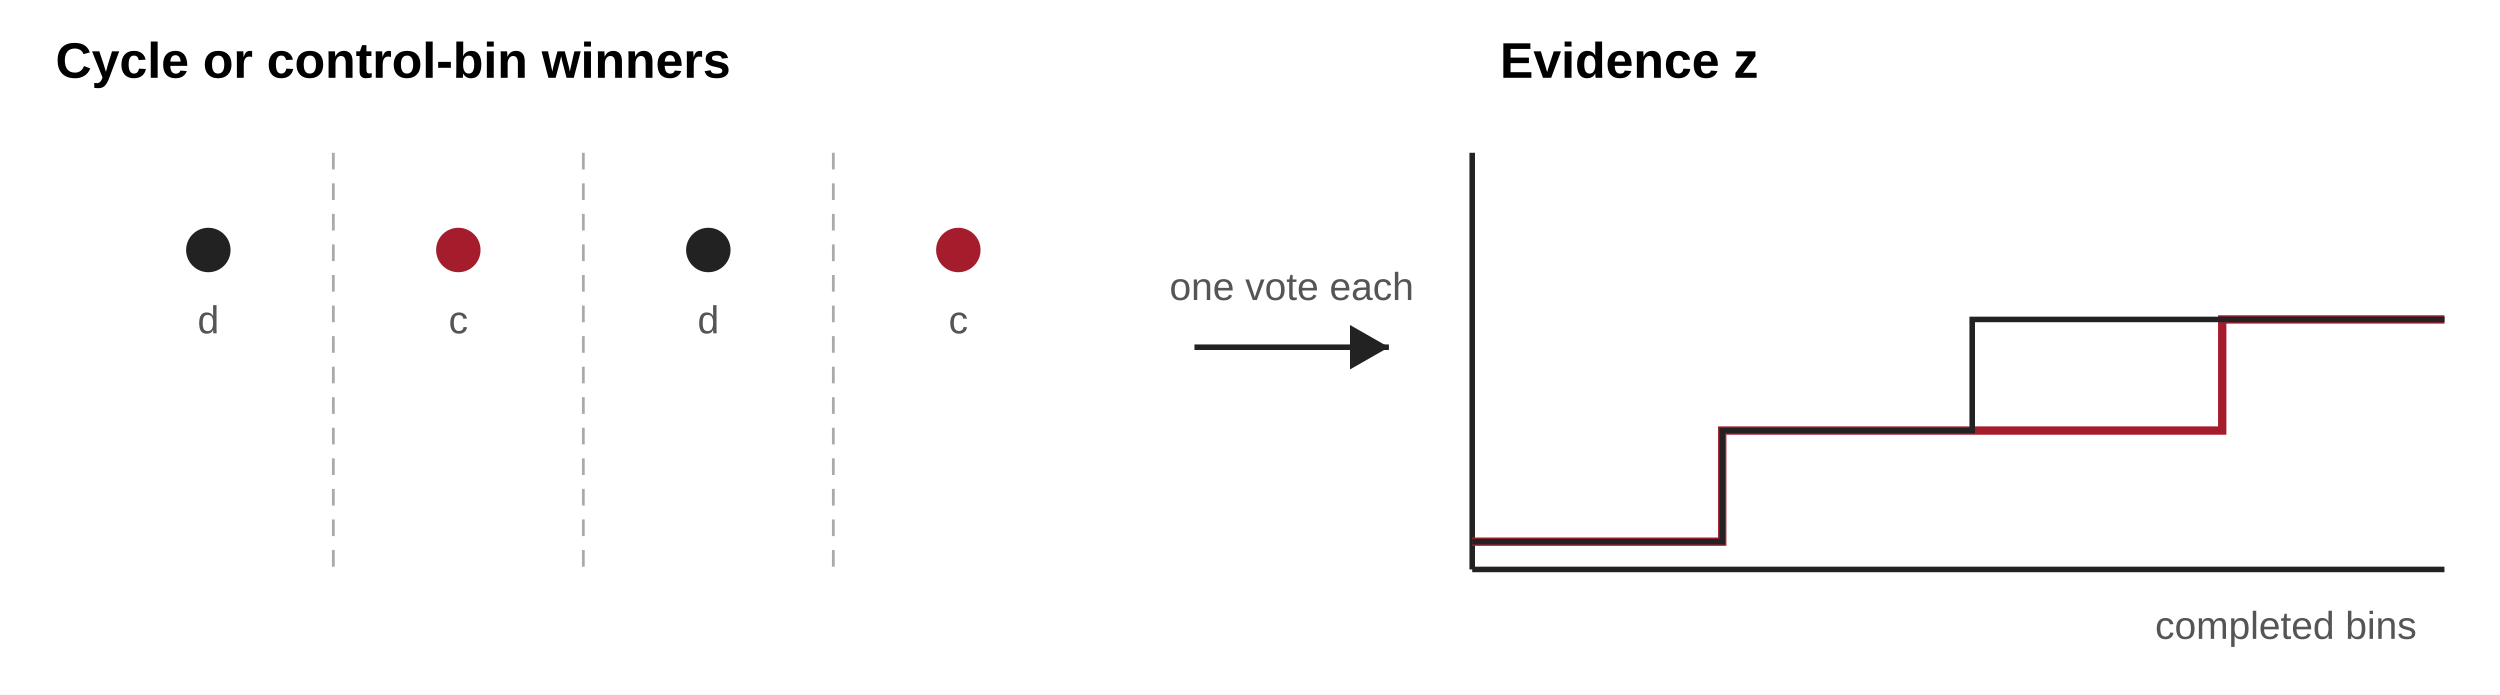
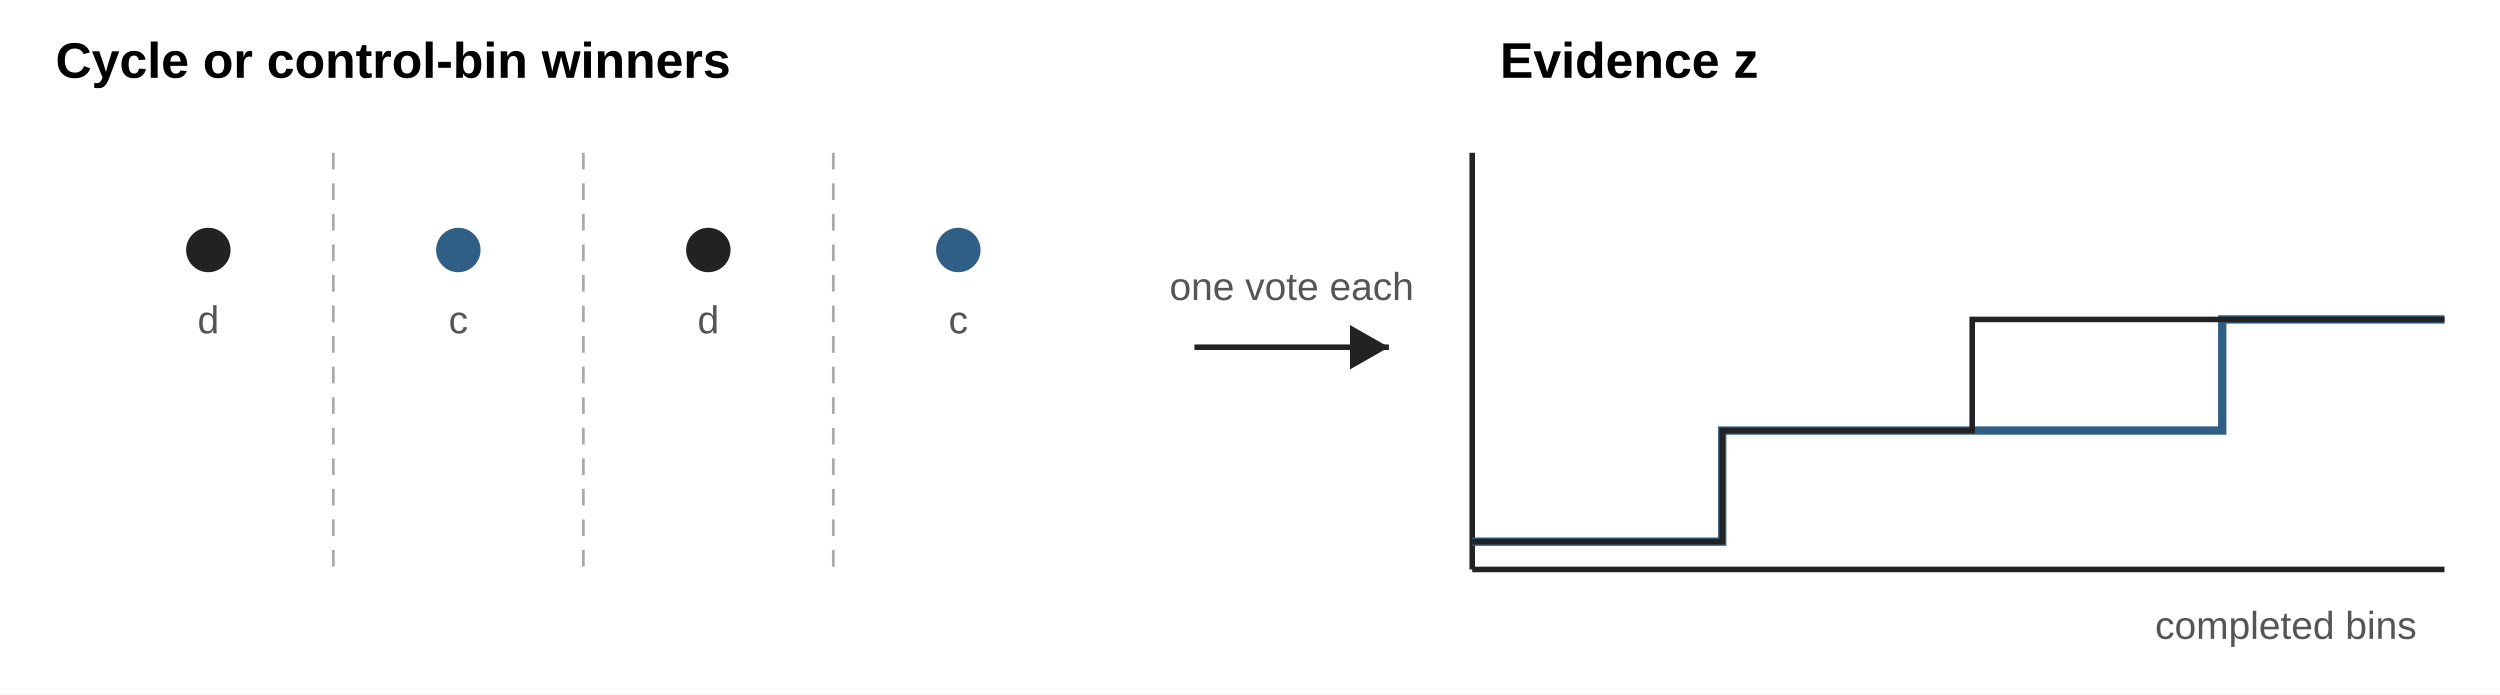
<svg xmlns="http://www.w3.org/2000/svg" width="900" height="250" viewBox="0 0 900 250">
-   <style>.a{stroke:#222;stroke-width:2;fill:none}.r{stroke:#a51d2d;stroke-width:3;fill:none}.b{stroke:#aaa;stroke-dasharray:6 5}.h{font:600 18px Arial}.t{font:14px Arial;fill:#555}</style>
+   <style>.a{stroke:#222;stroke-width:2;fill:none}.r{stroke:#2f5f85;stroke-width:3;fill:none}.b{stroke:#aaa;stroke-dasharray:6 5}.h{font:600 18px Arial}.t{font:14px Arial;fill:#555}</style>
  <rect width="900" height="250" fill="white" />
  <text x="20" y="28" class="h">Cycle or control-bin winners</text>
  <path d="M120 55V205M210 55V205M300 55V205" class="b" />
  <circle cx="75" cy="90" r="8" fill="#222" />
-   <circle cx="165" cy="90" r="8" fill="#a51d2d" />
+   <circle cx="165" cy="90" r="8" fill="#2f5f85" />
  <circle cx="255" cy="90" r="8" fill="#222" />
-   <circle cx="345" cy="90" r="8" fill="#a51d2d" />
+   <circle cx="345" cy="90" r="8" fill="#2f5f85" />
  <text x="75" y="120" text-anchor="middle" class="t">d</text>
  <text x="165" y="120" text-anchor="middle" class="t">c</text>
  <text x="255" y="120" text-anchor="middle" class="t">d</text>
  <text x="345" y="120" text-anchor="middle" class="t">c</text>
  <path d="M430 125H500" class="a" />
  <path d="M500 125l-14-8v16z" fill="#222" />
  <text x="465" y="108" text-anchor="middle" class="t">one vote each</text>
  <text x="540" y="28" class="h">Evidence z</text>
  <path d="M530 205V55M530 205H880" class="a" />
  <path d="M530 195H620V155H710V155H800V115H880" class="r" />
  <path d="M530 195H620V155H710V115H800V115H880" class="a" />
  <text x="870" y="230" text-anchor="end" class="t">completed bins</text>
</svg>
